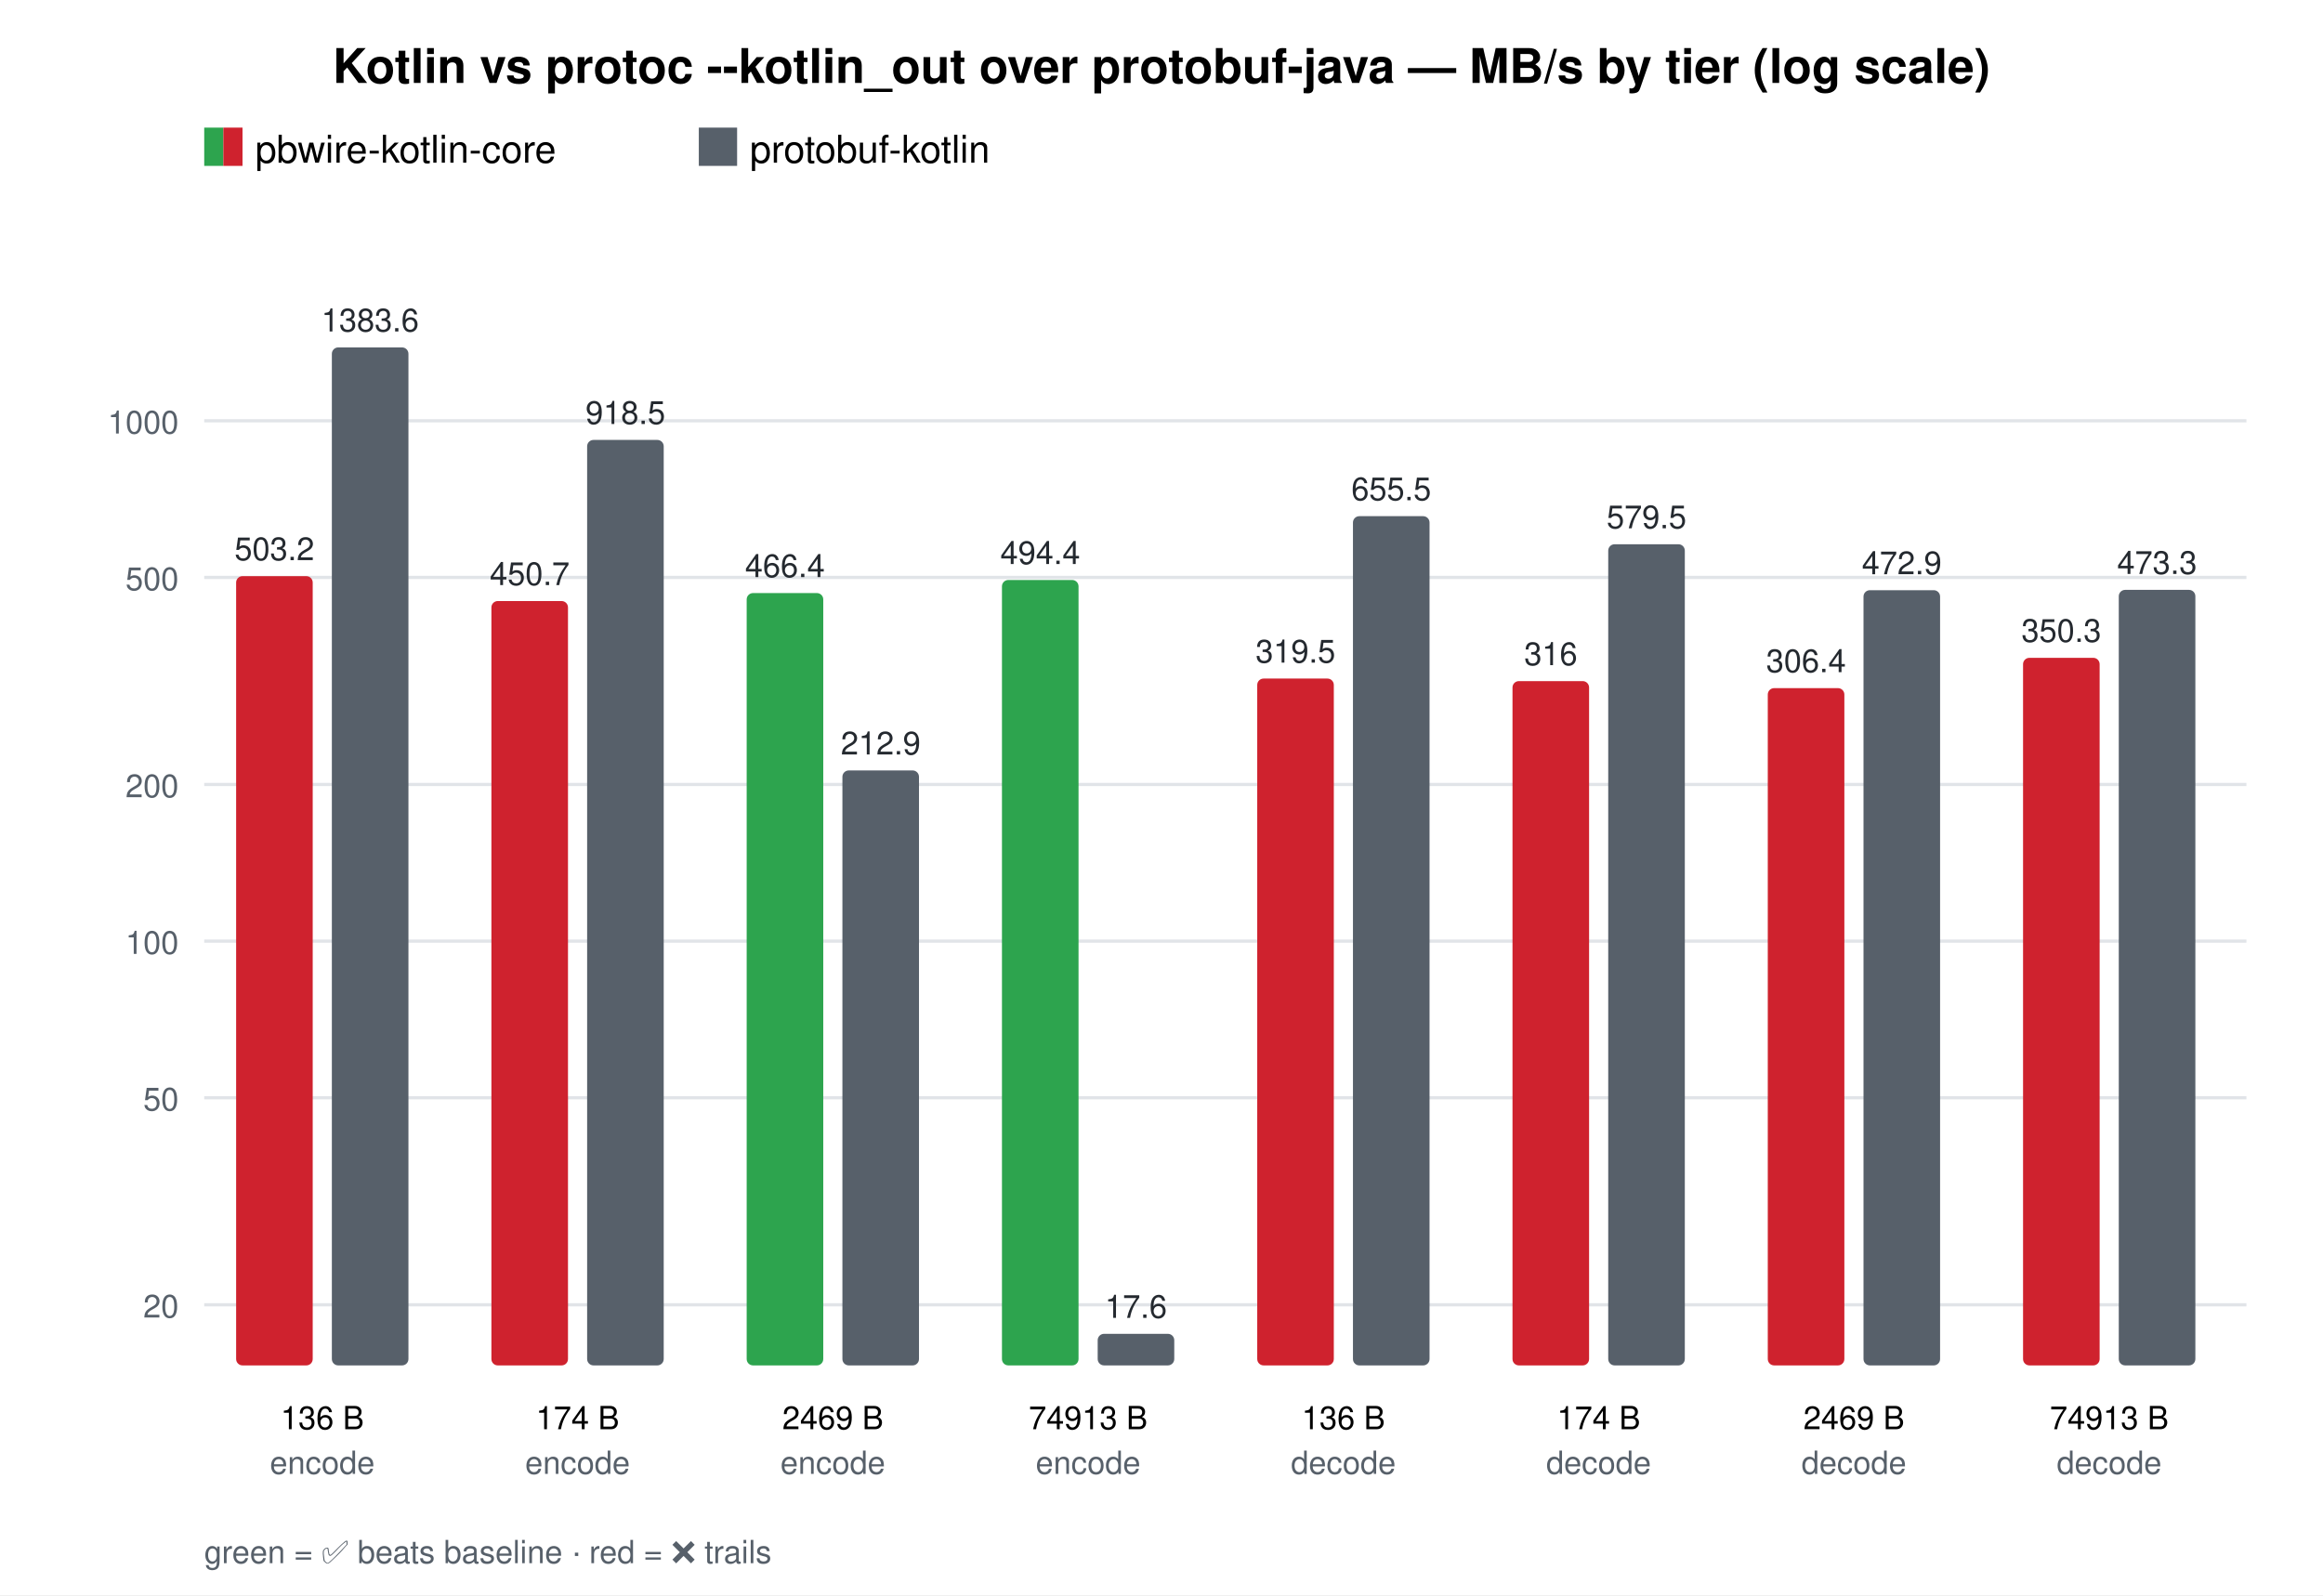
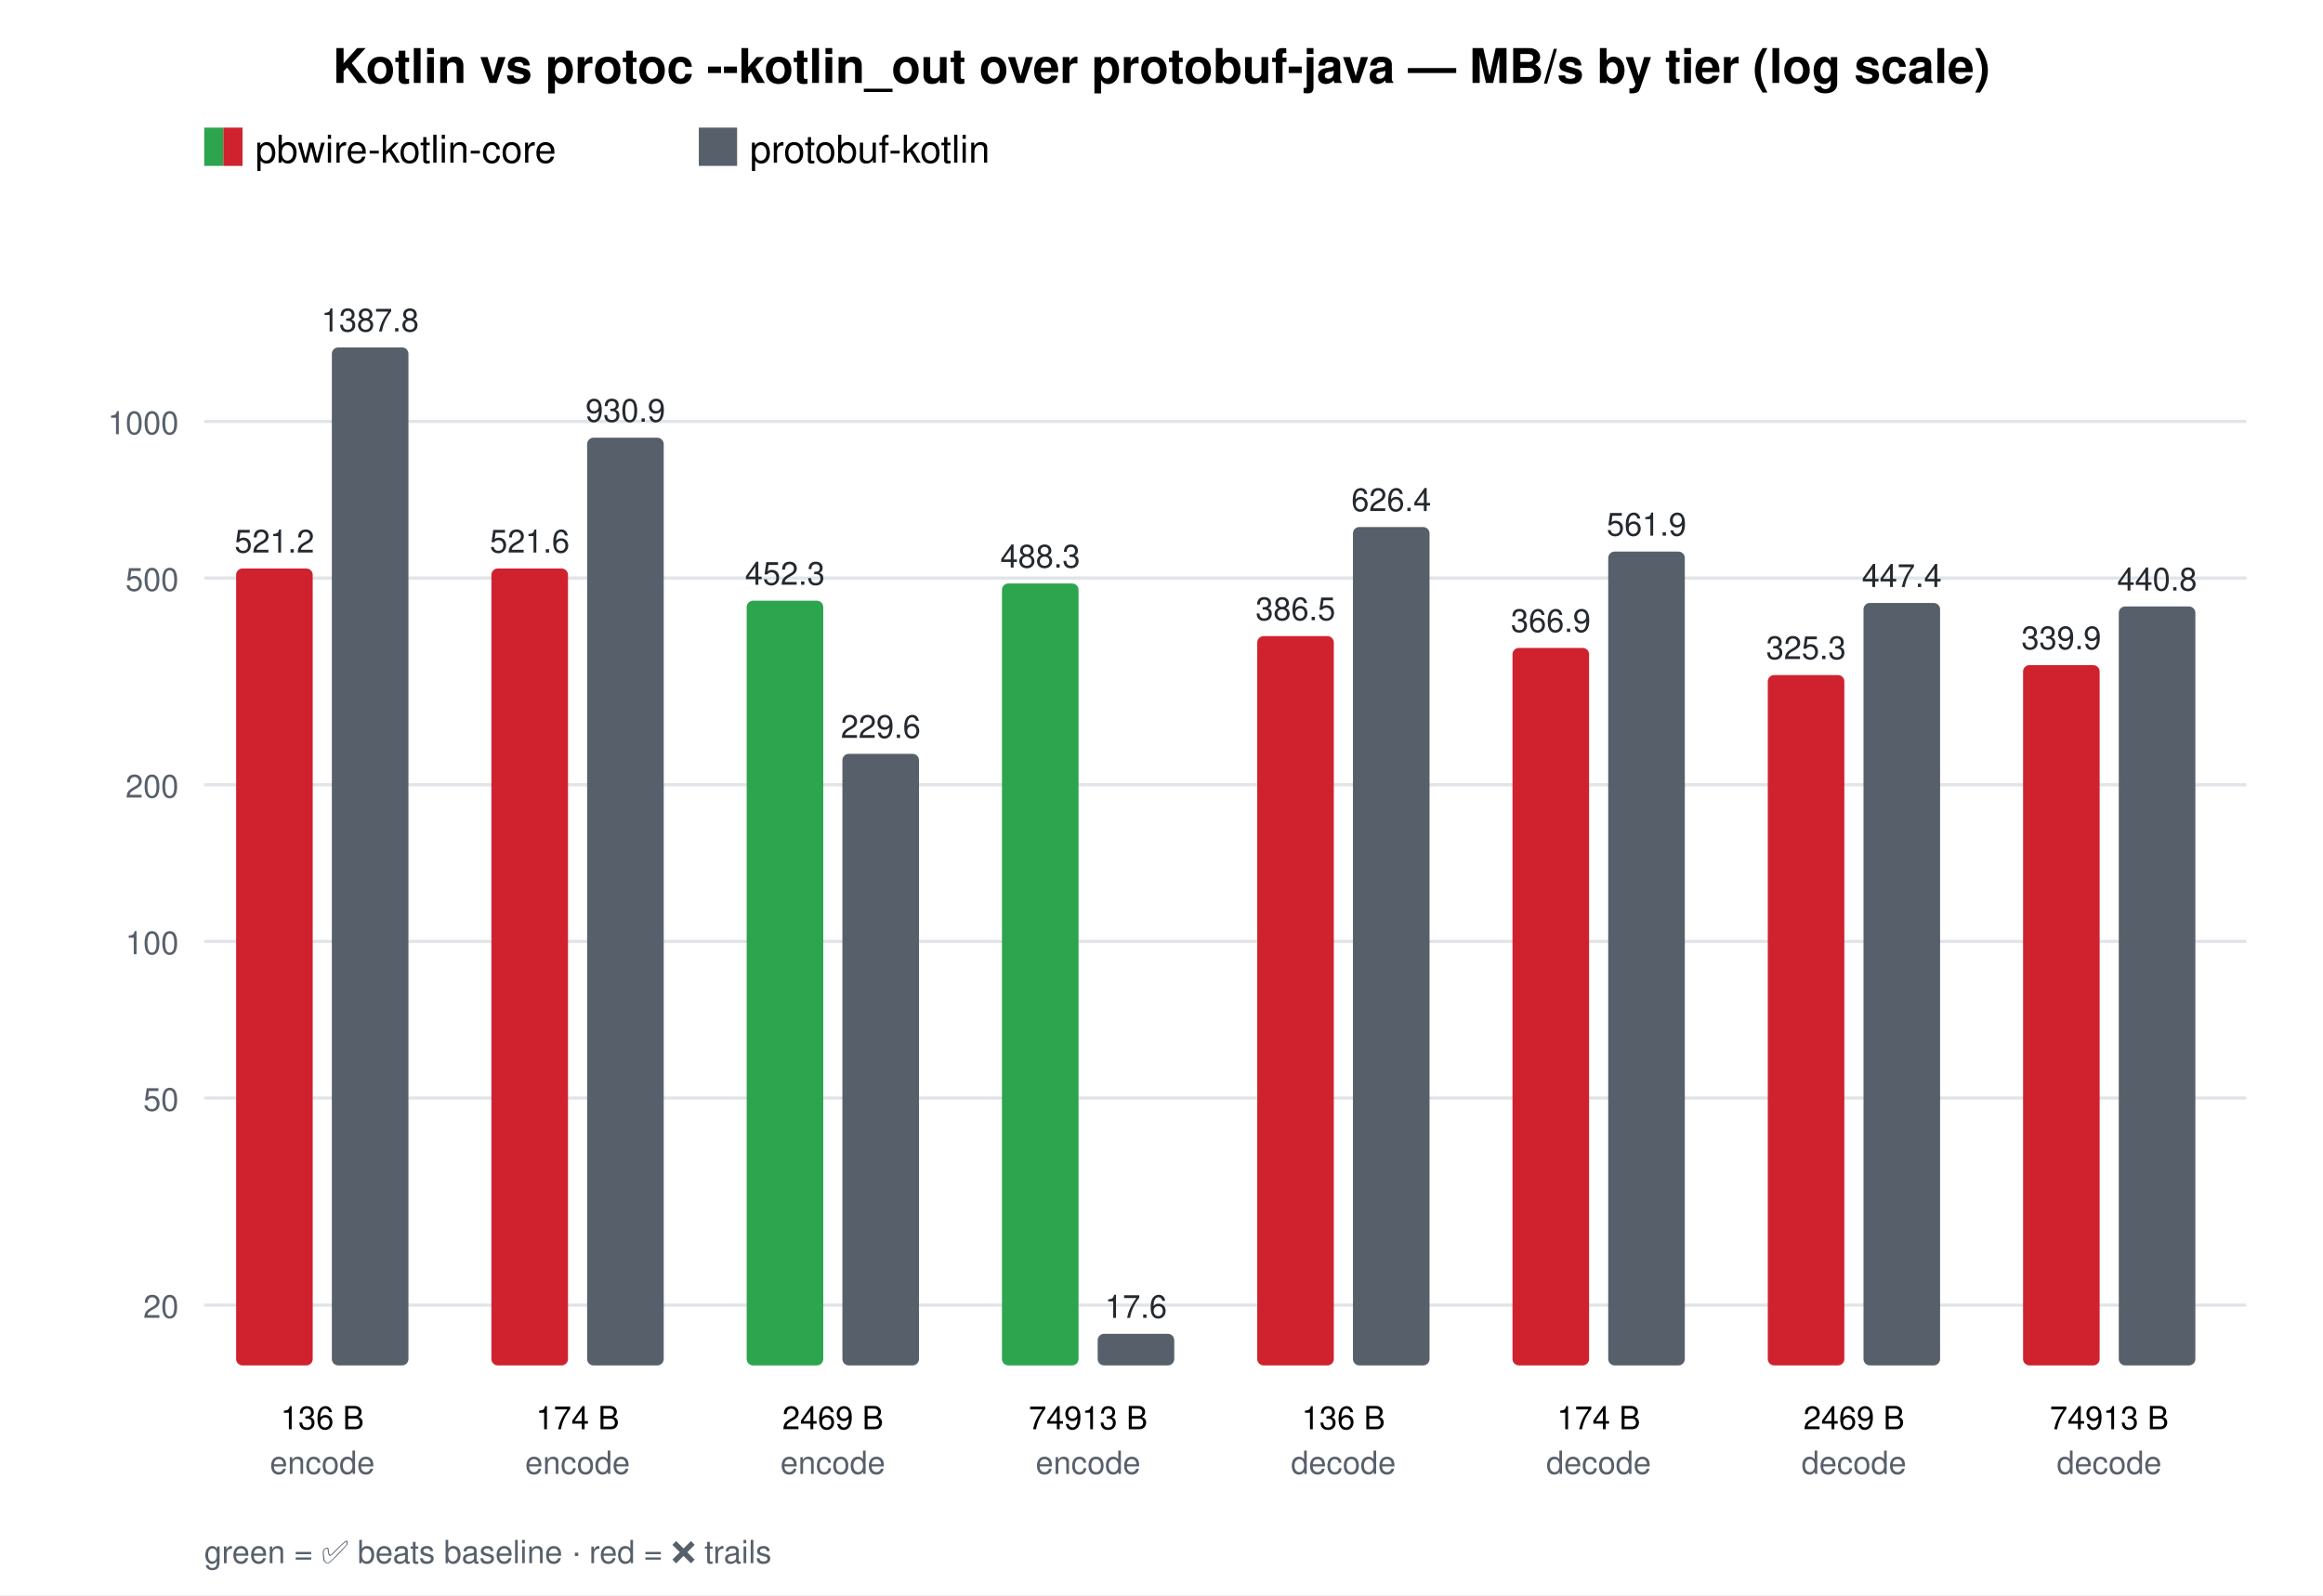
<svg xmlns="http://www.w3.org/2000/svg" width="728" height="500" font-family="Helvetica, Arial, sans-serif">
  <rect width="728" height="500" fill="#ffffff" />
  <text x="364.0" y="26" text-anchor="middle" font-size="15" font-weight="bold">Kotlin vs protoc --kotlin_out over protobuf-java — MB/s by tier (log scale)</text>
  <rect x="64" y="40" width="6" height="12" fill="#2da44e" />
  <rect x="70" y="40" width="6" height="12" fill="#cf222e" />
  <text x="80" y="51" font-size="12">pbwire-kotlin-core</text>
  <rect x="219.0" y="40" width="12" height="12" fill="#57606a" />
  <text x="235.0" y="51" font-size="12">protobuf-kotlin</text>
-   <line x1="64" y1="409.0" x2="704" y2="409.0" stroke="#e1e4e8" />
-   <text x="56" y="413.0" text-anchor="end" font-size="10" fill="#57606a">20</text>
-   <line x1="64" y1="344.1" x2="704" y2="344.1" stroke="#e1e4e8" />
-   <text x="56" y="348.1" text-anchor="end" font-size="10" fill="#57606a">50</text>
-   <line x1="64" y1="295.0" x2="704" y2="295.0" stroke="#e1e4e8" />
-   <text x="56" y="299.0" text-anchor="end" font-size="10" fill="#57606a">100</text>
-   <line x1="64" y1="245.9" x2="704" y2="245.9" stroke="#e1e4e8" />
-   <text x="56" y="249.9" text-anchor="end" font-size="10" fill="#57606a">200</text>
-   <line x1="64" y1="181.0" x2="704" y2="181.0" stroke="#e1e4e8" />
-   <text x="56" y="185.0" text-anchor="end" font-size="10" fill="#57606a">500</text>
-   <line x1="64" y1="131.9" x2="704" y2="131.9" stroke="#e1e4e8" />
-   <text x="56" y="135.9" text-anchor="end" font-size="10" fill="#57606a">1000</text>
+   <line x1="64" y1="409.1" x2="704" y2="409.1" stroke="#e1e4e8" />
+   <text x="56" y="413.1" text-anchor="end" font-size="10" fill="#57606a">20</text>
+   <line x1="64" y1="344.2" x2="704" y2="344.2" stroke="#e1e4e8" />
+   <text x="56" y="348.2" text-anchor="end" font-size="10" fill="#57606a">50</text>
+   <line x1="64" y1="295.1" x2="704" y2="295.1" stroke="#e1e4e8" />
+   <text x="56" y="299.1" text-anchor="end" font-size="10" fill="#57606a">100</text>
+   <line x1="64" y1="246.0" x2="704" y2="246.0" stroke="#e1e4e8" />
+   <text x="56" y="250.0" text-anchor="end" font-size="10" fill="#57606a">200</text>
+   <line x1="64" y1="181.2" x2="704" y2="181.2" stroke="#e1e4e8" />
+   <text x="56" y="185.2" text-anchor="end" font-size="10" fill="#57606a">500</text>
+   <line x1="64" y1="132.1" x2="704" y2="132.1" stroke="#e1e4e8" />
+   <text x="56" y="136.1" text-anchor="end" font-size="10" fill="#57606a">1000</text>
  <text x="101.0" y="448" text-anchor="middle" font-size="10">136 B</text>
  <text x="101.0" y="462" text-anchor="middle" font-size="10" fill="#57606a">encode</text>
-   <rect x="74.0" y="180.6" width="24" height="247.4" rx="2" fill="#cf222e" />
-   <text x="86.0" y="175.6" text-anchor="middle" font-size="10" fill="#24292f">503.2</text>
+   <rect x="74.0" y="178.2" width="24" height="249.8" rx="2" fill="#cf222e" />
+   <text x="86.0" y="173.2" text-anchor="middle" font-size="10" fill="#24292f">521.2</text>
  <rect x="104.0" y="108.9" width="24" height="319.1" rx="2" fill="#57606a" />
-   <text x="116.0" y="103.9" text-anchor="middle" font-size="10" fill="#24292f">1383.6</text>
+   <text x="116.0" y="103.9" text-anchor="middle" font-size="10" fill="#24292f">1387.8</text>
  <text x="181.0" y="448" text-anchor="middle" font-size="10">174 B</text>
  <text x="181.0" y="462" text-anchor="middle" font-size="10" fill="#57606a">encode</text>
-   <rect x="154.0" y="188.4" width="24" height="239.6" rx="2" fill="#cf222e" />
-   <text x="166.0" y="183.4" text-anchor="middle" font-size="10" fill="#24292f">450.7</text>
-   <rect x="184.0" y="137.9" width="24" height="290.1" rx="2" fill="#57606a" />
-   <text x="196.0" y="132.9" text-anchor="middle" font-size="10" fill="#24292f">918.5</text>
+   <rect x="154.0" y="178.2" width="24" height="249.8" rx="2" fill="#cf222e" />
+   <text x="166.0" y="173.2" text-anchor="middle" font-size="10" fill="#24292f">521.6</text>
+   <rect x="184.0" y="137.2" width="24" height="290.8" rx="2" fill="#57606a" />
+   <text x="196.0" y="132.2" text-anchor="middle" font-size="10" fill="#24292f">930.9</text>
  <text x="261.0" y="448" text-anchor="middle" font-size="10">2469 B</text>
  <text x="261.0" y="462" text-anchor="middle" font-size="10" fill="#57606a">encode</text>
-   <rect x="234.0" y="185.9" width="24" height="242.1" rx="2" fill="#2da44e" />
-   <text x="246.0" y="180.9" text-anchor="middle" font-size="10" fill="#24292f">466.4</text>
-   <rect x="264.0" y="241.5" width="24" height="186.5" rx="2" fill="#57606a" />
-   <text x="276.0" y="236.5" text-anchor="middle" font-size="10" fill="#24292f">212.9</text>
+   <rect x="234.0" y="188.3" width="24" height="239.7" rx="2" fill="#2da44e" />
+   <text x="246.0" y="183.3" text-anchor="middle" font-size="10" fill="#24292f">452.3</text>
+   <rect x="264.0" y="236.3" width="24" height="191.7" rx="2" fill="#57606a" />
+   <text x="276.0" y="231.3" text-anchor="middle" font-size="10" fill="#24292f">229.6</text>
  <text x="341.0" y="448" text-anchor="middle" font-size="10">74913 B</text>
  <text x="341.0" y="462" text-anchor="middle" font-size="10" fill="#57606a">encode</text>
-   <rect x="314.0" y="181.8" width="24" height="246.2" rx="2" fill="#2da44e" />
-   <text x="326.0" y="176.8" text-anchor="middle" font-size="10" fill="#24292f">494.4</text>
+   <rect x="314.0" y="182.9" width="24" height="245.1" rx="2" fill="#2da44e" />
+   <text x="326.0" y="177.9" text-anchor="middle" font-size="10" fill="#24292f">488.3</text>
  <rect x="344.0" y="418.1" width="24" height="9.9" rx="2" fill="#57606a" />
  <text x="356.0" y="413.1" text-anchor="middle" font-size="10" fill="#24292f">17.6</text>
  <text x="421.0" y="448" text-anchor="middle" font-size="10">136 B</text>
  <text x="421.0" y="462" text-anchor="middle" font-size="10" fill="#57606a">decode</text>
-   <rect x="394.0" y="212.7" width="24" height="215.3" rx="2" fill="#cf222e" />
-   <text x="406.0" y="207.7" text-anchor="middle" font-size="10" fill="#24292f">319.5</text>
-   <rect x="424.0" y="161.8" width="24" height="266.2" rx="2" fill="#57606a" />
-   <text x="436.0" y="156.8" text-anchor="middle" font-size="10" fill="#24292f">655.5</text>
+   <rect x="394.0" y="199.4" width="24" height="228.6" rx="2" fill="#cf222e" />
+   <text x="406.0" y="194.4" text-anchor="middle" font-size="10" fill="#24292f">386.5</text>
+   <rect x="424.0" y="165.2" width="24" height="262.8" rx="2" fill="#57606a" />
+   <text x="436.0" y="160.2" text-anchor="middle" font-size="10" fill="#24292f">626.4</text>
  <text x="501.0" y="448" text-anchor="middle" font-size="10">174 B</text>
  <text x="501.0" y="462" text-anchor="middle" font-size="10" fill="#57606a">decode</text>
-   <rect x="474.0" y="213.5" width="24" height="214.5" rx="2" fill="#cf222e" />
-   <text x="486.0" y="208.5" text-anchor="middle" font-size="10" fill="#24292f">316</text>
-   <rect x="504.0" y="170.6" width="24" height="257.4" rx="2" fill="#57606a" />
-   <text x="516.0" y="165.6" text-anchor="middle" font-size="10" fill="#24292f">579.5</text>
+   <rect x="474.0" y="203.1" width="24" height="224.9" rx="2" fill="#cf222e" />
+   <text x="486.0" y="198.1" text-anchor="middle" font-size="10" fill="#24292f">366.9</text>
+   <rect x="504.0" y="172.9" width="24" height="255.1" rx="2" fill="#57606a" />
+   <text x="516.0" y="167.9" text-anchor="middle" font-size="10" fill="#24292f">561.9</text>
  <text x="581.0" y="448" text-anchor="middle" font-size="10">2469 B</text>
  <text x="581.0" y="462" text-anchor="middle" font-size="10" fill="#57606a">decode</text>
-   <rect x="554.0" y="215.7" width="24" height="212.3" rx="2" fill="#cf222e" />
-   <text x="566.0" y="210.7" text-anchor="middle" font-size="10" fill="#24292f">306.4</text>
-   <rect x="584.0" y="185.0" width="24" height="243.0" rx="2" fill="#57606a" />
-   <text x="596.0" y="180.0" text-anchor="middle" font-size="10" fill="#24292f">472.9</text>
+   <rect x="554.0" y="211.6" width="24" height="216.4" rx="2" fill="#cf222e" />
+   <text x="566.0" y="206.6" text-anchor="middle" font-size="10" fill="#24292f">325.3</text>
+   <rect x="584.0" y="189.0" width="24" height="239.0" rx="2" fill="#57606a" />
+   <text x="596.0" y="184.0" text-anchor="middle" font-size="10" fill="#24292f">447.4</text>
  <text x="661.0" y="448" text-anchor="middle" font-size="10">74913 B</text>
  <text x="661.0" y="462" text-anchor="middle" font-size="10" fill="#57606a">decode</text>
-   <rect x="634.0" y="206.2" width="24" height="221.8" rx="2" fill="#cf222e" />
-   <text x="646.0" y="201.2" text-anchor="middle" font-size="10" fill="#24292f">350.3</text>
-   <rect x="664.0" y="184.9" width="24" height="243.1" rx="2" fill="#57606a" />
-   <text x="676.0" y="179.9" text-anchor="middle" font-size="10" fill="#24292f">473.3</text>
+   <rect x="634.0" y="208.5" width="24" height="219.5" rx="2" fill="#cf222e" />
+   <text x="646.0" y="203.5" text-anchor="middle" font-size="10" fill="#24292f">339.9</text>
+   <rect x="664.0" y="190.1" width="24" height="237.9" rx="2" fill="#57606a" />
+   <text x="676.0" y="185.1" text-anchor="middle" font-size="10" fill="#24292f">440.8</text>
  <text x="64" y="490" font-size="10" fill="#57606a">green = ✅ beats baseline · red = ❌ trails</text>
</svg>
